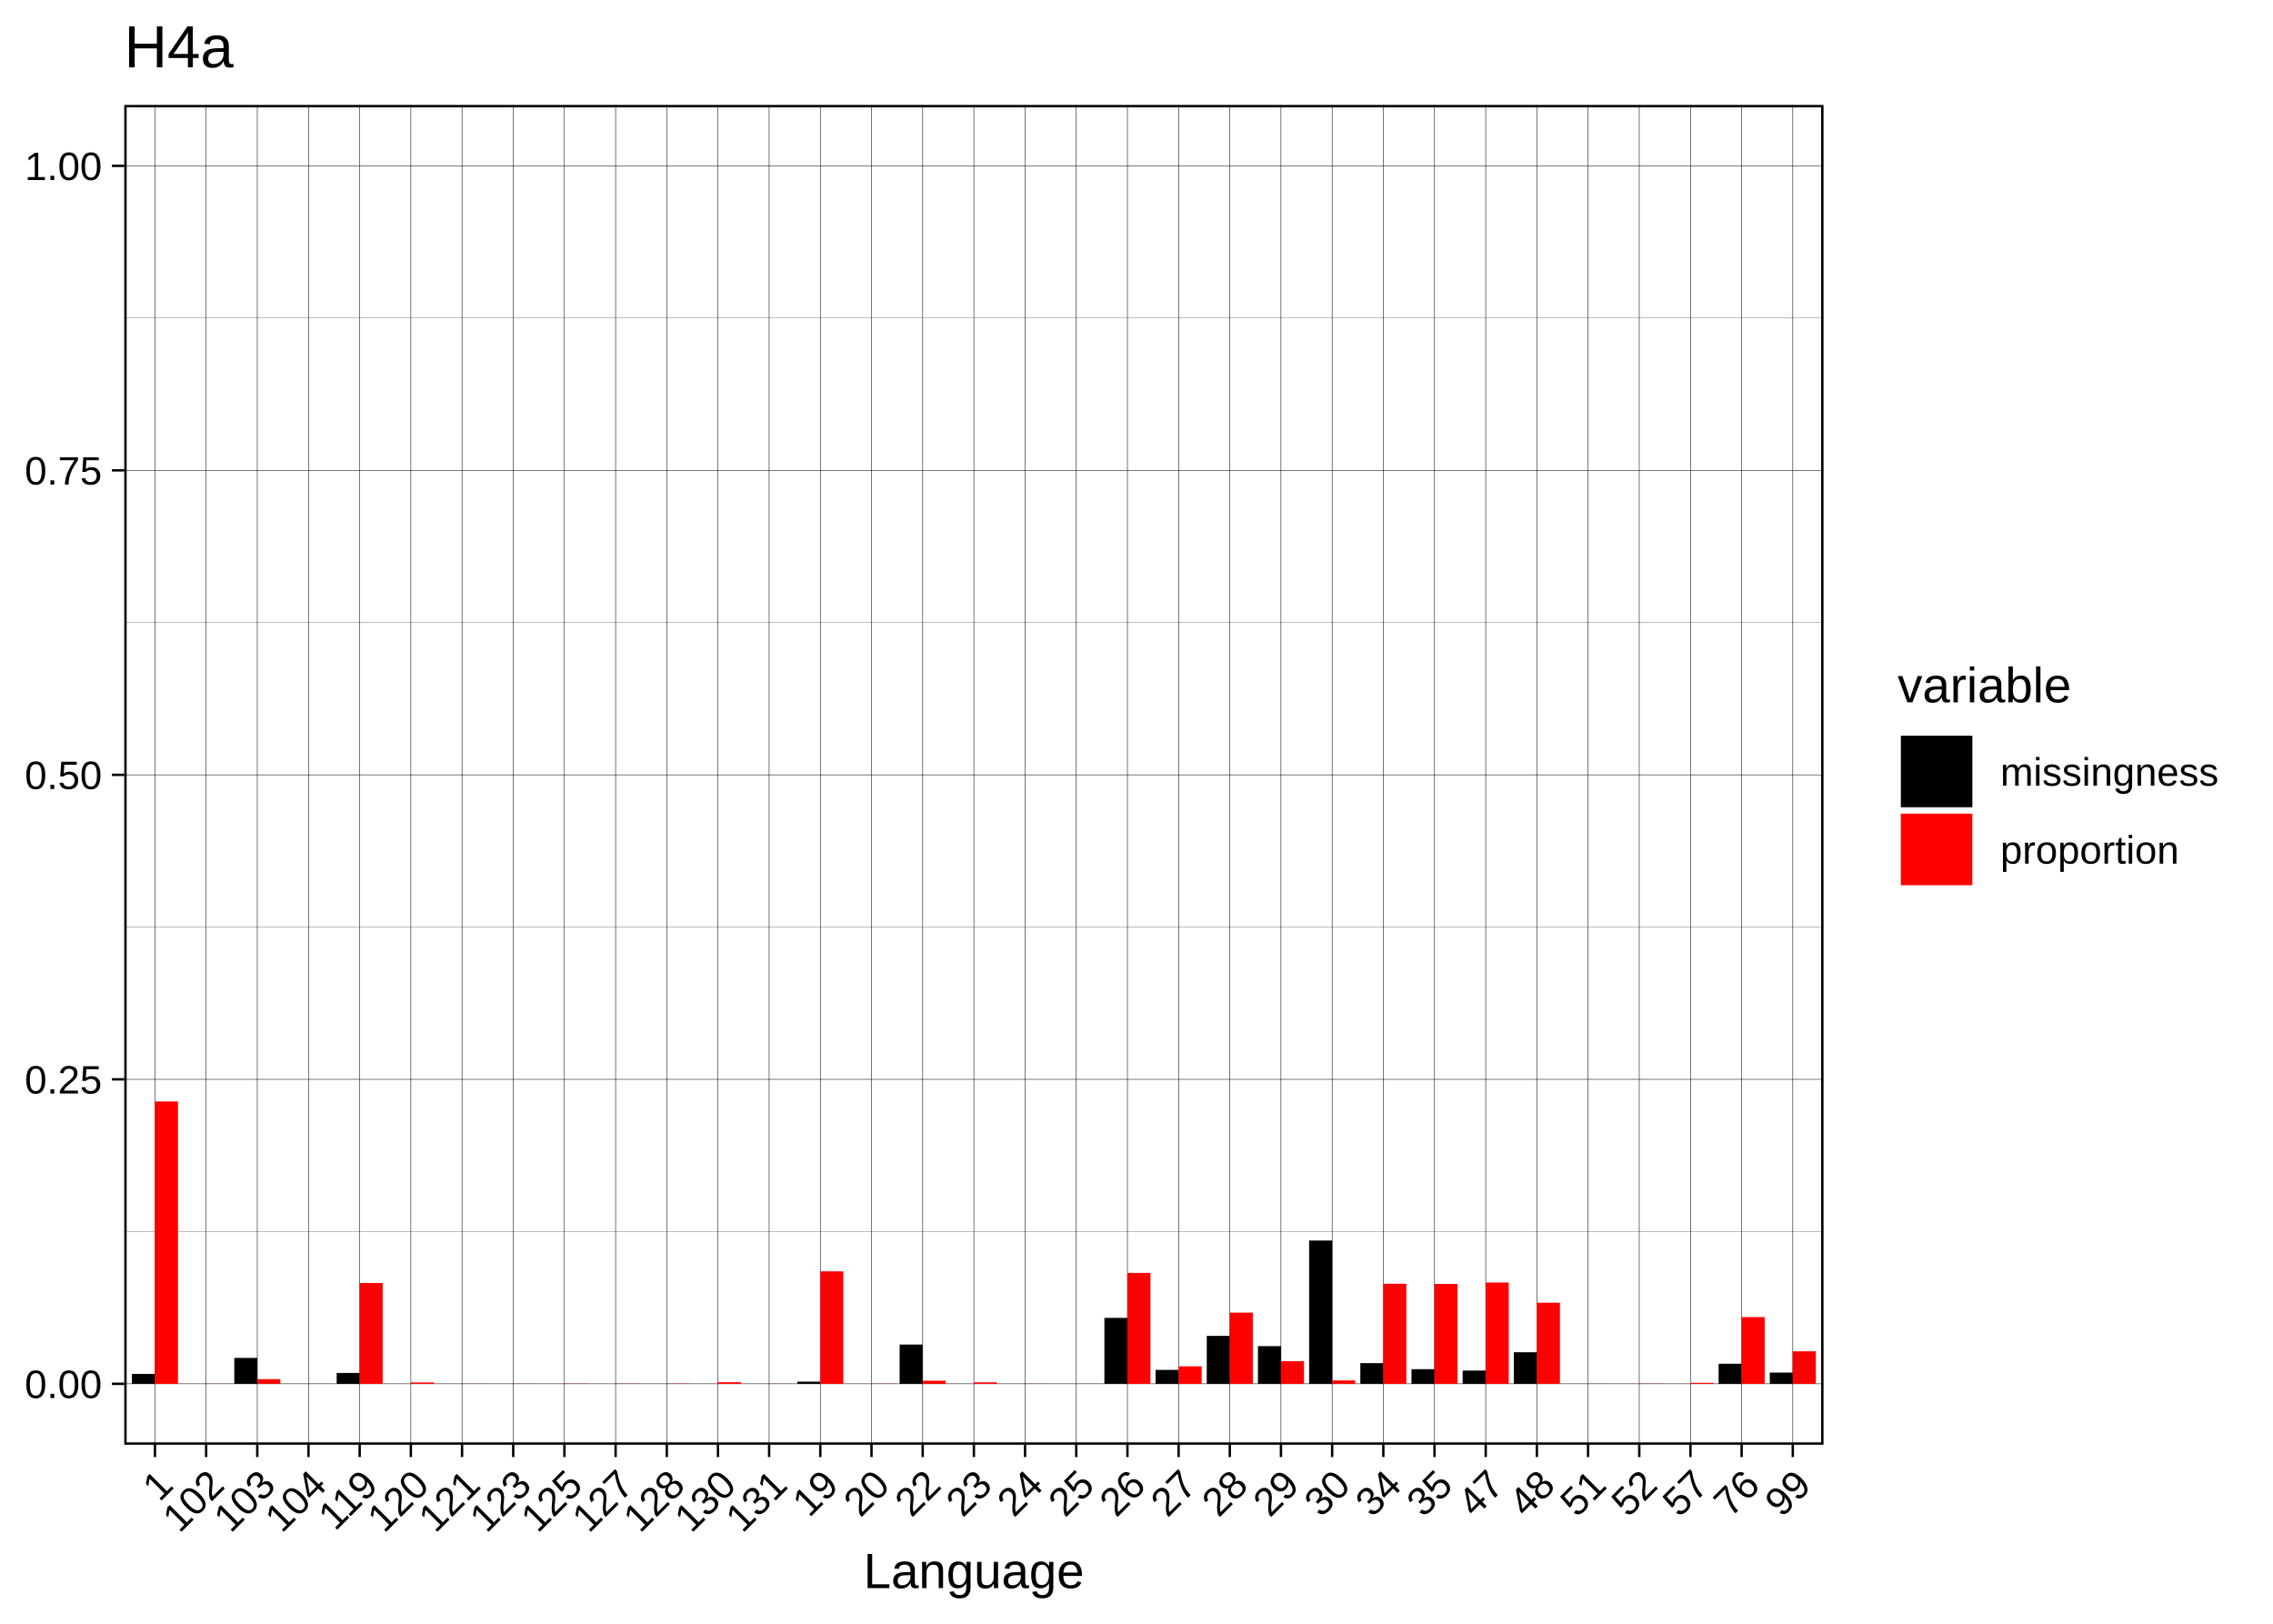
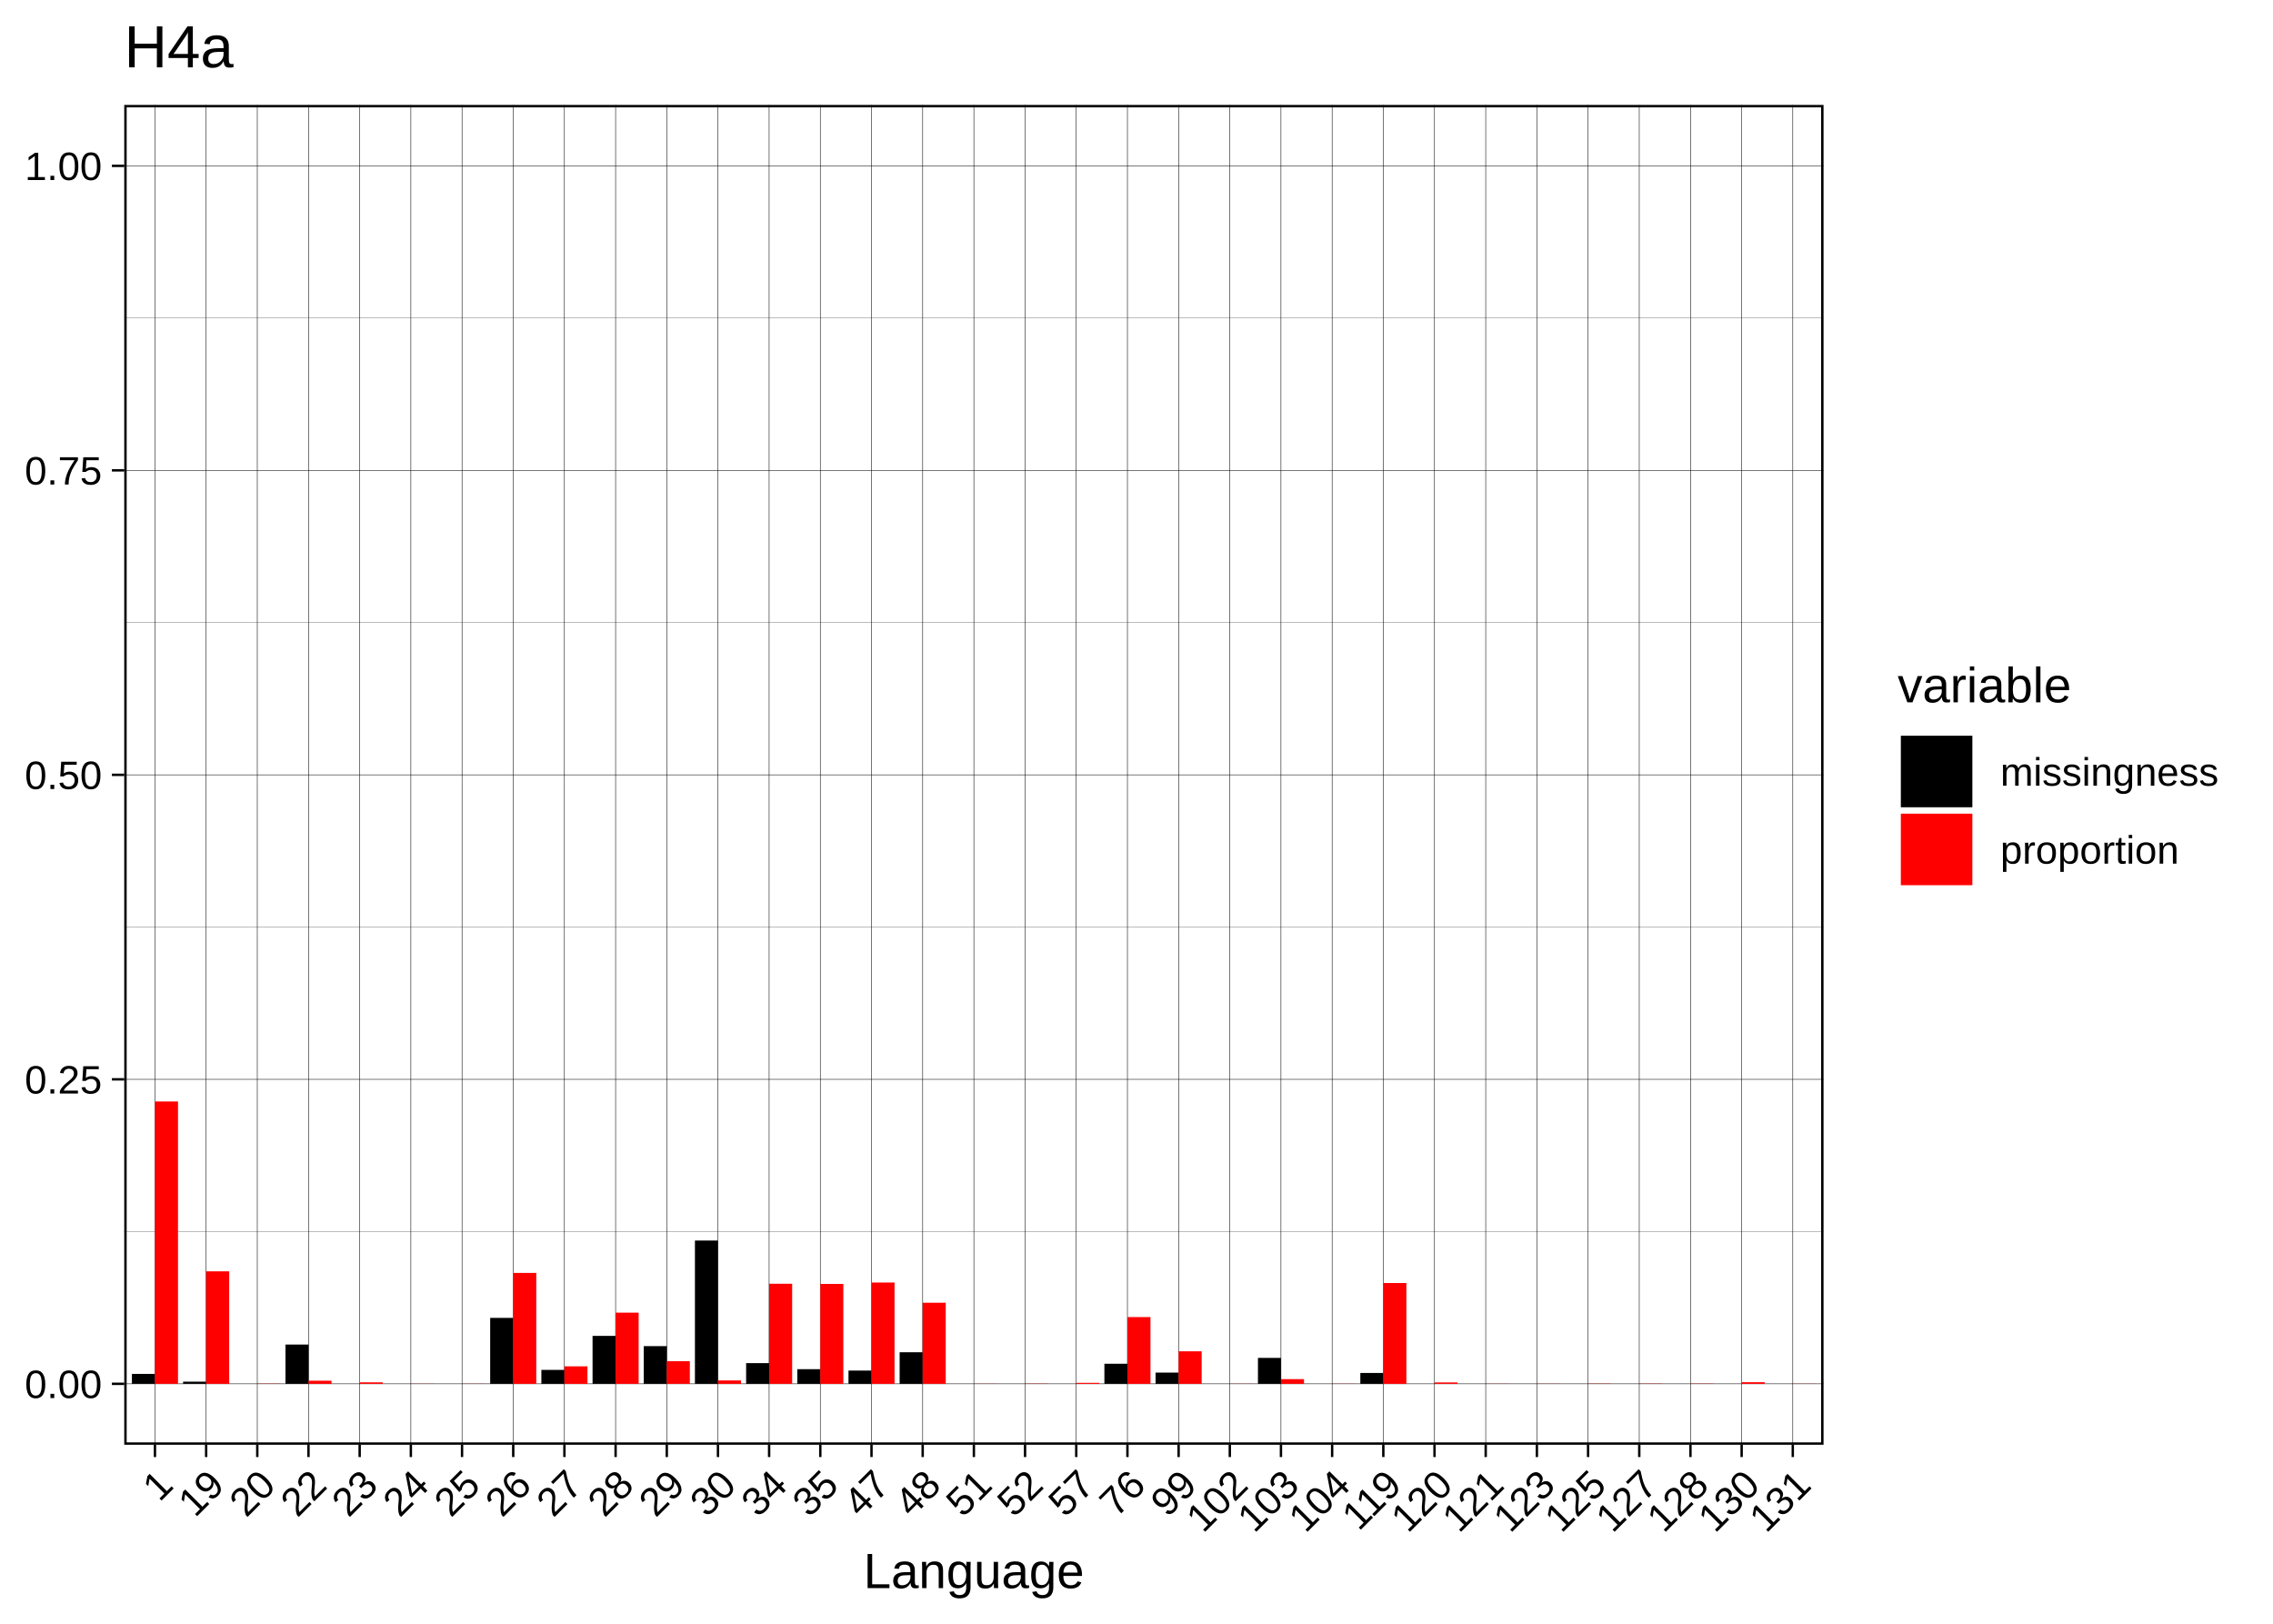
<svg xmlns="http://www.w3.org/2000/svg" class="svglite" width="504.00pt" height="360.00pt" viewBox="0 0 504.00 360.00">
  <defs>
    <style type="text/css">
    .svglite line, .svglite polyline, .svglite polygon, .svglite path, .svglite rect, .svglite circle {
      fill: none;
      stroke: #000000;
      stroke-linecap: round;
      stroke-linejoin: round;
      stroke-miterlimit: 10.00;
    }
    .svglite text {
      white-space: pre;
    }
  </style>
  </defs>
  <rect width="100%" height="100%" style="stroke: none; fill: #FFFFFF;" />
  <defs>
    <clipPath id="cpMC4wMHw1MDQuMDB8MC4wMHwzNjAuMDA=">
      <rect x="0.00" y="0.00" width="504.00" height="360.00" />
    </clipPath>
  </defs>
  <g clip-path="url(#cpMC4wMHw1MDQuMDB8MC4wMHwzNjAuMDA=)">
    <rect x="0" y="0.00" width="504.00" height="360.00" style="stroke-width: 1.07; stroke: #FFFFFF; fill: #FFFFFF;" />
  </g>
  <defs>
    <clipPath id="cpMjcuNTV8NDA0LjMzfDIzLjI3fDMyMC4zMQ==">
      <rect x="27.55" y="23.27" width="376.79" height="297.05" />
    </clipPath>
  </defs>
  <g clip-path="url(#cpMjcuNTV8NDA0LjMzfDIzLjI3fDMyMC4zMQ==)">
    <rect x="27.55" y="23.27" width="376.79" height="297.05" style="stroke-width: 1.07; stroke: none; fill: #FFFFFF;" />
    <polyline points="27.55,273.05 404.33,273.05 " style="stroke-width: 0.053; stroke-linecap: butt;" />
    <polyline points="27.55,205.54 404.33,205.54 " style="stroke-width: 0.053; stroke-linecap: butt;" />
    <polyline points="27.55,138.03 404.33,138.03 " style="stroke-width: 0.053; stroke-linecap: butt;" />
    <polyline points="27.55,70.52 404.33,70.52 " style="stroke-width: 0.053; stroke-linecap: butt;" />
    <polyline points="27.55,306.81 404.33,306.81 " style="stroke-width: 0.11; stroke-linecap: butt;" />
    <polyline points="27.55,239.30 404.33,239.30 " style="stroke-width: 0.11; stroke-linecap: butt;" />
    <polyline points="27.55,171.79 404.33,171.79 " style="stroke-width: 0.11; stroke-linecap: butt;" />
    <polyline points="27.55,104.28 404.33,104.28 " style="stroke-width: 0.11; stroke-linecap: butt;" />
    <polyline points="27.55,36.77 404.33,36.77 " style="stroke-width: 0.11; stroke-linecap: butt;" />
    <polyline points="34.36,320.31 34.36,23.27 " style="stroke-width: 0.11; stroke-linecap: butt;" />
    <polyline points="45.71,320.31 45.71,23.27 " style="stroke-width: 0.11; stroke-linecap: butt;" />
    <polyline points="57.05,320.31 57.05,23.27 " style="stroke-width: 0.11; stroke-linecap: butt;" />
    <polyline points="68.40,320.31 68.40,23.27 " style="stroke-width: 0.11; stroke-linecap: butt;" />
    <polyline points="79.75,320.31 79.75,23.27 " style="stroke-width: 0.11; stroke-linecap: butt;" />
    <polyline points="91.10,320.31 91.10,23.27 " style="stroke-width: 0.11; stroke-linecap: butt;" />
    <polyline points="102.45,320.31 102.45,23.27 " style="stroke-width: 0.11; stroke-linecap: butt;" />
    <polyline points="113.80,320.31 113.80,23.27 " style="stroke-width: 0.11; stroke-linecap: butt;" />
    <polyline points="125.15,320.31 125.15,23.27 " style="stroke-width: 0.11; stroke-linecap: butt;" />
    <polyline points="136.50,320.31 136.50,23.27 " style="stroke-width: 0.11; stroke-linecap: butt;" />
    <polyline points="147.85,320.31 147.85,23.27 " style="stroke-width: 0.11; stroke-linecap: butt;" />
    <polyline points="159.20,320.31 159.20,23.27 " style="stroke-width: 0.11; stroke-linecap: butt;" />
    <polyline points="170.54,320.31 170.54,23.27 " style="stroke-width: 0.11; stroke-linecap: butt;" />
    <polyline points="181.89,320.31 181.89,23.27 " style="stroke-width: 0.11; stroke-linecap: butt;" />
    <polyline points="193.24,320.31 193.24,23.27 " style="stroke-width: 0.11; stroke-linecap: butt;" />
    <polyline points="204.59,320.31 204.59,23.27 " style="stroke-width: 0.11; stroke-linecap: butt;" />
    <polyline points="215.94,320.31 215.94,23.27 " style="stroke-width: 0.11; stroke-linecap: butt;" />
    <polyline points="227.29,320.31 227.29,23.27 " style="stroke-width: 0.11; stroke-linecap: butt;" />
    <polyline points="238.64,320.31 238.64,23.27 " style="stroke-width: 0.11; stroke-linecap: butt;" />
    <polyline points="249.99,320.31 249.99,23.27 " style="stroke-width: 0.11; stroke-linecap: butt;" />
    <polyline points="261.34,320.31 261.34,23.27 " style="stroke-width: 0.11; stroke-linecap: butt;" />
    <polyline points="272.69,320.31 272.69,23.27 " style="stroke-width: 0.11; stroke-linecap: butt;" />
    <polyline points="284.03,320.31 284.03,23.27 " style="stroke-width: 0.11; stroke-linecap: butt;" />
    <polyline points="295.38,320.31 295.38,23.27 " style="stroke-width: 0.11; stroke-linecap: butt;" />
    <polyline points="306.73,320.31 306.73,23.27 " style="stroke-width: 0.11; stroke-linecap: butt;" />
    <polyline points="318.08,320.31 318.08,23.27 " style="stroke-width: 0.11; stroke-linecap: butt;" />
    <polyline points="329.43,320.31 329.43,23.27 " style="stroke-width: 0.11; stroke-linecap: butt;" />
    <polyline points="340.78,320.31 340.78,23.27 " style="stroke-width: 0.11; stroke-linecap: butt;" />
    <polyline points="352.13,320.31 352.13,23.27 " style="stroke-width: 0.11; stroke-linecap: butt;" />
    <polyline points="363.48,320.31 363.48,23.27 " style="stroke-width: 0.11; stroke-linecap: butt;" />
    <polyline points="374.83,320.31 374.83,23.27 " style="stroke-width: 0.11; stroke-linecap: butt;" />
    <polyline points="386.18,320.31 386.18,23.27 " style="stroke-width: 0.11; stroke-linecap: butt;" />
    <polyline points="397.52,320.31 397.52,23.27 " style="stroke-width: 0.11; stroke-linecap: butt;" />
-     <rect x="381.07" y="302.36" width="5.11" height="4.45" style="stroke-width: 1.07; stroke: none; stroke-linecap: butt; stroke-linejoin: miter; fill: #000000;" />
-     <rect x="392.42" y="304.32" width="5.11" height="2.49" style="stroke-width: 1.07; stroke: none; stroke-linecap: butt; stroke-linejoin: miter; fill: #000000;" />
-     <rect x="51.95" y="301.06" width="5.11" height="5.75" style="stroke-width: 1.07; stroke: none; stroke-linecap: butt; stroke-linejoin: miter; fill: #000000;" />
+     <rect x="244.88" y="302.36" width="5.11" height="4.45" style="stroke-width: 1.07; stroke: none; stroke-linecap: butt; stroke-linejoin: miter; fill: #000000;" />
+     <rect x="256.23" y="304.32" width="5.11" height="2.49" style="stroke-width: 1.07; stroke: none; stroke-linecap: butt; stroke-linejoin: miter; fill: #000000;" />
+     <rect x="278.93" y="301.06" width="5.11" height="5.75" style="stroke-width: 1.07; stroke: none; stroke-linecap: butt; stroke-linejoin: miter; fill: #000000;" />
    <rect x="29.25" y="304.61" width="5.11" height="2.20" style="stroke-width: 1.07; stroke: none; stroke-linecap: butt; stroke-linejoin: miter; fill: #000000;" />
-     <rect x="176.79" y="306.33" width="5.11" height="0.48" style="stroke-width: 1.07; stroke: none; stroke-linecap: butt; stroke-linejoin: miter; fill: #000000;" />
+     <rect x="40.60" y="306.33" width="5.11" height="0.48" style="stroke-width: 1.07; stroke: none; stroke-linecap: butt; stroke-linejoin: miter; fill: #000000;" />
+     <rect x="324.32" y="306.81" width="5.11" height="0.00" style="stroke-width: 1.07; stroke: none; stroke-linecap: butt; stroke-linejoin: miter; fill: #000000;" />
+     <rect x="347.02" y="306.81" width="5.11" height="0.00" style="stroke-width: 1.07; stroke: none; stroke-linecap: butt; stroke-linejoin: miter; fill: #000000;" />
+     <rect x="74.65" y="306.81" width="5.11" height="0.00" style="stroke-width: 1.07; stroke: none; stroke-linecap: butt; stroke-linejoin: miter; fill: #000000;" />
+     <rect x="358.37" y="306.81" width="5.11" height="0.00" style="stroke-width: 1.07; stroke: none; stroke-linecap: butt; stroke-linejoin: miter; fill: #000000;" />
+     <rect x="335.67" y="306.81" width="5.11" height="0.00" style="stroke-width: 1.07; stroke: none; stroke-linecap: butt; stroke-linejoin: miter; fill: #000000;" />
+     <rect x="108.69" y="292.19" width="5.11" height="14.62" style="stroke-width: 1.07; stroke: none; stroke-linecap: butt; stroke-linejoin: miter; fill: #000000;" />
+     <rect x="222.18" y="306.81" width="5.11" height="0.00" style="stroke-width: 1.07; stroke: none; stroke-linecap: butt; stroke-linejoin: miter; fill: #000000;" />
+     <rect x="210.83" y="306.81" width="5.11" height="0.00" style="stroke-width: 1.07; stroke: none; stroke-linecap: butt; stroke-linejoin: miter; fill: #000000;" />
+     <rect x="369.72" y="306.81" width="5.11" height="0.00" style="stroke-width: 1.07; stroke: none; stroke-linecap: butt; stroke-linejoin: miter; fill: #000000;" />
+     <rect x="233.53" y="306.81" width="5.11" height="0.00" style="stroke-width: 1.07; stroke: none; stroke-linecap: butt; stroke-linejoin: miter; fill: #000000;" />
+     <rect x="290.28" y="306.81" width="5.11" height="0.00" style="stroke-width: 1.07; stroke: none; stroke-linecap: butt; stroke-linejoin: miter; fill: #000000;" />
+     <rect x="63.30" y="298.10" width="5.11" height="8.71" style="stroke-width: 1.07; stroke: none; stroke-linecap: butt; stroke-linejoin: miter; fill: #000000;" />
+     <rect x="381.07" y="306.81" width="5.11" height="0.00" style="stroke-width: 1.07; stroke: none; stroke-linecap: butt; stroke-linejoin: miter; fill: #000000;" />
+     <rect x="392.42" y="306.81" width="5.11" height="0.00" style="stroke-width: 1.07; stroke: none; stroke-linecap: butt; stroke-linejoin: miter; fill: #000000;" />
    <rect x="97.34" y="306.81" width="5.11" height="0.00" style="stroke-width: 1.07; stroke: none; stroke-linecap: butt; stroke-linejoin: miter; fill: #000000;" />
-     <rect x="120.04" y="306.81" width="5.11" height="0.00" style="stroke-width: 1.07; stroke: none; stroke-linecap: butt; stroke-linejoin: miter; fill: #000000;" />
-     <rect x="210.83" y="306.81" width="5.11" height="0.00" style="stroke-width: 1.07; stroke: none; stroke-linecap: butt; stroke-linejoin: miter; fill: #000000;" />
-     <rect x="131.39" y="306.81" width="5.11" height="0.00" style="stroke-width: 1.07; stroke: none; stroke-linecap: butt; stroke-linejoin: miter; fill: #000000;" />
-     <rect x="108.69" y="306.81" width="5.11" height="0.00" style="stroke-width: 1.07; stroke: none; stroke-linecap: butt; stroke-linejoin: miter; fill: #000000;" />
-     <rect x="244.88" y="292.19" width="5.11" height="14.62" style="stroke-width: 1.07; stroke: none; stroke-linecap: butt; stroke-linejoin: miter; fill: #000000;" />
-     <rect x="358.37" y="306.81" width="5.11" height="0.00" style="stroke-width: 1.07; stroke: none; stroke-linecap: butt; stroke-linejoin: miter; fill: #000000;" />
-     <rect x="347.02" y="306.81" width="5.11" height="0.00" style="stroke-width: 1.07; stroke: none; stroke-linecap: butt; stroke-linejoin: miter; fill: #000000;" />
-     <rect x="142.74" y="306.81" width="5.11" height="0.00" style="stroke-width: 1.07; stroke: none; stroke-linecap: butt; stroke-linejoin: miter; fill: #000000;" />
-     <rect x="369.72" y="306.81" width="5.11" height="0.00" style="stroke-width: 1.07; stroke: none; stroke-linecap: butt; stroke-linejoin: miter; fill: #000000;" />
-     <rect x="63.30" y="306.81" width="5.11" height="0.00" style="stroke-width: 1.07; stroke: none; stroke-linecap: butt; stroke-linejoin: miter; fill: #000000;" />
-     <rect x="199.48" y="298.10" width="5.11" height="8.71" style="stroke-width: 1.07; stroke: none; stroke-linecap: butt; stroke-linejoin: miter; fill: #000000;" />
-     <rect x="154.09" y="306.81" width="5.11" height="0.00" style="stroke-width: 1.07; stroke: none; stroke-linecap: butt; stroke-linejoin: miter; fill: #000000;" />
-     <rect x="165.44" y="306.81" width="5.11" height="0.00" style="stroke-width: 1.07; stroke: none; stroke-linecap: butt; stroke-linejoin: miter; fill: #000000;" />
-     <rect x="233.53" y="306.81" width="5.11" height="0.00" style="stroke-width: 1.07; stroke: none; stroke-linecap: butt; stroke-linejoin: miter; fill: #000000;" />
-     <rect x="222.18" y="306.81" width="5.11" height="0.00" style="stroke-width: 1.07; stroke: none; stroke-linecap: butt; stroke-linejoin: miter; fill: #000000;" />
-     <rect x="188.14" y="306.81" width="5.11" height="0.00" style="stroke-width: 1.07; stroke: none; stroke-linecap: butt; stroke-linejoin: miter; fill: #000000;" />
-     <rect x="40.60" y="306.81" width="5.11" height="0.00" style="stroke-width: 1.07; stroke: none; stroke-linecap: butt; stroke-linejoin: miter; fill: #000000;" />
    <rect x="85.99" y="306.81" width="5.11" height="0.00" style="stroke-width: 1.07; stroke: none; stroke-linecap: butt; stroke-linejoin: miter; fill: #000000;" />
-     <rect x="74.65" y="304.40" width="5.11" height="2.41" style="stroke-width: 1.07; stroke: none; stroke-linecap: butt; stroke-linejoin: miter; fill: #000000;" />
-     <rect x="324.32" y="303.87" width="5.11" height="2.94" style="stroke-width: 1.07; stroke: none; stroke-linecap: butt; stroke-linejoin: miter; fill: #000000;" />
-     <rect x="256.23" y="303.72" width="5.11" height="3.09" style="stroke-width: 1.07; stroke: none; stroke-linecap: butt; stroke-linejoin: miter; fill: #000000;" />
-     <rect x="335.67" y="299.81" width="5.11" height="7.00" style="stroke-width: 1.07; stroke: none; stroke-linecap: butt; stroke-linejoin: miter; fill: #000000;" />
-     <rect x="267.58" y="296.18" width="5.11" height="10.63" style="stroke-width: 1.07; stroke: none; stroke-linecap: butt; stroke-linejoin: miter; fill: #000000;" />
-     <rect x="278.93" y="298.45" width="5.11" height="8.36" style="stroke-width: 1.07; stroke: none; stroke-linecap: butt; stroke-linejoin: miter; fill: #000000;" />
-     <rect x="290.28" y="275.04" width="5.11" height="31.77" style="stroke-width: 1.07; stroke: none; stroke-linecap: butt; stroke-linejoin: miter; fill: #000000;" />
-     <rect x="301.63" y="302.22" width="5.11" height="4.59" style="stroke-width: 1.07; stroke: none; stroke-linecap: butt; stroke-linejoin: miter; fill: #000000;" />
-     <rect x="312.97" y="303.56" width="5.11" height="3.25" style="stroke-width: 1.07; stroke: none; stroke-linecap: butt; stroke-linejoin: miter; fill: #000000;" />
-     <rect x="386.18" y="292.01" width="5.11" height="14.80" style="stroke-width: 1.07; stroke: none; stroke-linecap: butt; stroke-linejoin: miter; fill: #FF0000;" />
-     <rect x="397.52" y="299.60" width="5.11" height="7.21" style="stroke-width: 1.07; stroke: none; stroke-linecap: butt; stroke-linejoin: miter; fill: #FF0000;" />
-     <rect x="57.05" y="305.77" width="5.11" height="1.04" style="stroke-width: 1.07; stroke: none; stroke-linecap: butt; stroke-linejoin: miter; fill: #FF0000;" />
+     <rect x="51.95" y="306.81" width="5.11" height="0.00" style="stroke-width: 1.07; stroke: none; stroke-linecap: butt; stroke-linejoin: miter; fill: #000000;" />
+     <rect x="267.58" y="306.81" width="5.11" height="0.00" style="stroke-width: 1.07; stroke: none; stroke-linecap: butt; stroke-linejoin: miter; fill: #000000;" />
+     <rect x="312.97" y="306.81" width="5.11" height="0.00" style="stroke-width: 1.07; stroke: none; stroke-linecap: butt; stroke-linejoin: miter; fill: #000000;" />
+     <rect x="301.63" y="304.40" width="5.11" height="2.41" style="stroke-width: 1.07; stroke: none; stroke-linecap: butt; stroke-linejoin: miter; fill: #000000;" />
+     <rect x="188.14" y="303.87" width="5.11" height="2.94" style="stroke-width: 1.07; stroke: none; stroke-linecap: butt; stroke-linejoin: miter; fill: #000000;" />
+     <rect x="120.04" y="303.72" width="5.11" height="3.09" style="stroke-width: 1.07; stroke: none; stroke-linecap: butt; stroke-linejoin: miter; fill: #000000;" />
+     <rect x="199.48" y="299.81" width="5.11" height="7.00" style="stroke-width: 1.07; stroke: none; stroke-linecap: butt; stroke-linejoin: miter; fill: #000000;" />
+     <rect x="131.39" y="296.18" width="5.11" height="10.63" style="stroke-width: 1.07; stroke: none; stroke-linecap: butt; stroke-linejoin: miter; fill: #000000;" />
+     <rect x="142.74" y="298.45" width="5.11" height="8.36" style="stroke-width: 1.07; stroke: none; stroke-linecap: butt; stroke-linejoin: miter; fill: #000000;" />
+     <rect x="154.09" y="275.04" width="5.11" height="31.77" style="stroke-width: 1.07; stroke: none; stroke-linecap: butt; stroke-linejoin: miter; fill: #000000;" />
+     <rect x="165.44" y="302.22" width="5.11" height="4.59" style="stroke-width: 1.07; stroke: none; stroke-linecap: butt; stroke-linejoin: miter; fill: #000000;" />
+     <rect x="176.79" y="303.56" width="5.11" height="3.25" style="stroke-width: 1.07; stroke: none; stroke-linecap: butt; stroke-linejoin: miter; fill: #000000;" />
+     <rect x="249.99" y="292.01" width="5.11" height="14.80" style="stroke-width: 1.07; stroke: none; stroke-linecap: butt; stroke-linejoin: miter; fill: #FF0000;" />
+     <rect x="261.34" y="299.60" width="5.11" height="7.21" style="stroke-width: 1.07; stroke: none; stroke-linecap: butt; stroke-linejoin: miter; fill: #FF0000;" />
+     <rect x="284.03" y="305.77" width="5.11" height="1.04" style="stroke-width: 1.07; stroke: none; stroke-linecap: butt; stroke-linejoin: miter; fill: #FF0000;" />
    <rect x="34.36" y="244.21" width="5.11" height="62.60" style="stroke-width: 1.07; stroke: none; stroke-linecap: butt; stroke-linejoin: miter; fill: #FF0000;" />
-     <rect x="181.89" y="281.87" width="5.11" height="24.94" style="stroke-width: 1.07; stroke: none; stroke-linecap: butt; stroke-linejoin: miter; fill: #FF0000;" />
+     <rect x="45.71" y="281.87" width="5.11" height="24.94" style="stroke-width: 1.07; stroke: none; stroke-linecap: butt; stroke-linejoin: miter; fill: #FF0000;" />
+     <rect x="329.43" y="306.79" width="5.11" height="0.022" style="stroke-width: 1.07; stroke: none; stroke-linecap: butt; stroke-linejoin: miter; fill: #FF0000;" />
+     <rect x="352.13" y="306.77" width="5.11" height="0.044" style="stroke-width: 1.07; stroke: none; stroke-linecap: butt; stroke-linejoin: miter; fill: #FF0000;" />
+     <rect x="79.75" y="306.48" width="5.11" height="0.33" style="stroke-width: 1.07; stroke: none; stroke-linecap: butt; stroke-linejoin: miter; fill: #FF0000;" />
+     <rect x="363.48" y="306.77" width="5.11" height="0.044" style="stroke-width: 1.07; stroke: none; stroke-linecap: butt; stroke-linejoin: miter; fill: #FF0000;" />
+     <rect x="340.78" y="306.79" width="5.11" height="0.022" style="stroke-width: 1.07; stroke: none; stroke-linecap: butt; stroke-linejoin: miter; fill: #FF0000;" />
+     <rect x="113.80" y="282.22" width="5.11" height="24.59" style="stroke-width: 1.07; stroke: none; stroke-linecap: butt; stroke-linejoin: miter; fill: #FF0000;" />
+     <rect x="227.29" y="306.77" width="5.11" height="0.044" style="stroke-width: 1.07; stroke: none; stroke-linecap: butt; stroke-linejoin: miter; fill: #FF0000;" />
+     <rect x="215.94" y="306.79" width="5.11" height="0.022" style="stroke-width: 1.07; stroke: none; stroke-linecap: butt; stroke-linejoin: miter; fill: #FF0000;" />
+     <rect x="374.83" y="306.77" width="5.11" height="0.044" style="stroke-width: 1.07; stroke: none; stroke-linecap: butt; stroke-linejoin: miter; fill: #FF0000;" />
+     <rect x="238.64" y="306.59" width="5.11" height="0.22" style="stroke-width: 1.07; stroke: none; stroke-linecap: butt; stroke-linejoin: miter; fill: #FF0000;" />
+     <rect x="295.38" y="306.79" width="5.11" height="0.022" style="stroke-width: 1.07; stroke: none; stroke-linecap: butt; stroke-linejoin: miter; fill: #FF0000;" />
+     <rect x="68.40" y="306.12" width="5.11" height="0.69" style="stroke-width: 1.07; stroke: none; stroke-linecap: butt; stroke-linejoin: miter; fill: #FF0000;" />
+     <rect x="386.18" y="306.45" width="5.11" height="0.36" style="stroke-width: 1.07; stroke: none; stroke-linecap: butt; stroke-linejoin: miter; fill: #FF0000;" />
+     <rect x="397.52" y="306.79" width="5.11" height="0.022" style="stroke-width: 1.07; stroke: none; stroke-linecap: butt; stroke-linejoin: miter; fill: #FF0000;" />
    <rect x="102.45" y="306.79" width="5.11" height="0.022" style="stroke-width: 1.07; stroke: none; stroke-linecap: butt; stroke-linejoin: miter; fill: #FF0000;" />
-     <rect x="125.15" y="306.77" width="5.11" height="0.044" style="stroke-width: 1.07; stroke: none; stroke-linecap: butt; stroke-linejoin: miter; fill: #FF0000;" />
-     <rect x="215.94" y="306.48" width="5.11" height="0.33" style="stroke-width: 1.07; stroke: none; stroke-linecap: butt; stroke-linejoin: miter; fill: #FF0000;" />
-     <rect x="136.50" y="306.77" width="5.11" height="0.044" style="stroke-width: 1.07; stroke: none; stroke-linecap: butt; stroke-linejoin: miter; fill: #FF0000;" />
-     <rect x="113.80" y="306.79" width="5.11" height="0.022" style="stroke-width: 1.07; stroke: none; stroke-linecap: butt; stroke-linejoin: miter; fill: #FF0000;" />
-     <rect x="249.99" y="282.22" width="5.11" height="24.59" style="stroke-width: 1.07; stroke: none; stroke-linecap: butt; stroke-linejoin: miter; fill: #FF0000;" />
-     <rect x="363.48" y="306.77" width="5.11" height="0.044" style="stroke-width: 1.07; stroke: none; stroke-linecap: butt; stroke-linejoin: miter; fill: #FF0000;" />
-     <rect x="352.13" y="306.79" width="5.11" height="0.022" style="stroke-width: 1.07; stroke: none; stroke-linecap: butt; stroke-linejoin: miter; fill: #FF0000;" />
-     <rect x="147.85" y="306.77" width="5.11" height="0.044" style="stroke-width: 1.07; stroke: none; stroke-linecap: butt; stroke-linejoin: miter; fill: #FF0000;" />
-     <rect x="374.83" y="306.59" width="5.11" height="0.22" style="stroke-width: 1.07; stroke: none; stroke-linecap: butt; stroke-linejoin: miter; fill: #FF0000;" />
-     <rect x="68.40" y="306.79" width="5.11" height="0.022" style="stroke-width: 1.07; stroke: none; stroke-linecap: butt; stroke-linejoin: miter; fill: #FF0000;" />
-     <rect x="204.59" y="306.12" width="5.11" height="0.69" style="stroke-width: 1.07; stroke: none; stroke-linecap: butt; stroke-linejoin: miter; fill: #FF0000;" />
-     <rect x="159.20" y="306.45" width="5.11" height="0.36" style="stroke-width: 1.07; stroke: none; stroke-linecap: butt; stroke-linejoin: miter; fill: #FF0000;" />
-     <rect x="170.54" y="306.79" width="5.11" height="0.022" style="stroke-width: 1.07; stroke: none; stroke-linecap: butt; stroke-linejoin: miter; fill: #FF0000;" />
-     <rect x="238.64" y="306.79" width="5.11" height="0.022" style="stroke-width: 1.07; stroke: none; stroke-linecap: butt; stroke-linejoin: miter; fill: #FF0000;" />
-     <rect x="227.29" y="306.79" width="5.11" height="0.022" style="stroke-width: 1.07; stroke: none; stroke-linecap: butt; stroke-linejoin: miter; fill: #FF0000;" />
-     <rect x="193.24" y="306.77" width="5.11" height="0.044" style="stroke-width: 1.07; stroke: none; stroke-linecap: butt; stroke-linejoin: miter; fill: #FF0000;" />
-     <rect x="45.71" y="306.79" width="5.11" height="0.022" style="stroke-width: 1.07; stroke: none; stroke-linecap: butt; stroke-linejoin: miter; fill: #FF0000;" />
-     <rect x="91.10" y="306.50" width="5.11" height="0.31" style="stroke-width: 1.07; stroke: none; stroke-linecap: butt; stroke-linejoin: miter; fill: #FF0000;" />
-     <rect x="79.75" y="284.46" width="5.11" height="22.35" style="stroke-width: 1.07; stroke: none; stroke-linecap: butt; stroke-linejoin: miter; fill: #FF0000;" />
-     <rect x="329.43" y="284.35" width="5.11" height="22.46" style="stroke-width: 1.07; stroke: none; stroke-linecap: butt; stroke-linejoin: miter; fill: #FF0000;" />
-     <rect x="261.34" y="302.93" width="5.11" height="3.88" style="stroke-width: 1.07; stroke: none; stroke-linecap: butt; stroke-linejoin: miter; fill: #FF0000;" />
-     <rect x="340.78" y="288.83" width="5.11" height="17.97" style="stroke-width: 1.07; stroke: none; stroke-linecap: butt; stroke-linejoin: miter; fill: #FF0000;" />
-     <rect x="272.69" y="291.03" width="5.11" height="15.78" style="stroke-width: 1.07; stroke: none; stroke-linecap: butt; stroke-linejoin: miter; fill: #FF0000;" />
-     <rect x="284.03" y="301.79" width="5.11" height="5.02" style="stroke-width: 1.07; stroke: none; stroke-linecap: butt; stroke-linejoin: miter; fill: #FF0000;" />
-     <rect x="295.38" y="306.06" width="5.11" height="0.75" style="stroke-width: 1.07; stroke: none; stroke-linecap: butt; stroke-linejoin: miter; fill: #FF0000;" />
-     <rect x="306.73" y="284.62" width="5.11" height="22.19" style="stroke-width: 1.07; stroke: none; stroke-linecap: butt; stroke-linejoin: miter; fill: #FF0000;" />
-     <rect x="318.08" y="284.66" width="5.11" height="22.15" style="stroke-width: 1.07; stroke: none; stroke-linecap: butt; stroke-linejoin: miter; fill: #FF0000;" />
+     <rect x="91.10" y="306.79" width="5.11" height="0.022" style="stroke-width: 1.07; stroke: none; stroke-linecap: butt; stroke-linejoin: miter; fill: #FF0000;" />
+     <rect x="57.05" y="306.77" width="5.11" height="0.044" style="stroke-width: 1.07; stroke: none; stroke-linecap: butt; stroke-linejoin: miter; fill: #FF0000;" />
+     <rect x="272.69" y="306.79" width="5.11" height="0.022" style="stroke-width: 1.07; stroke: none; stroke-linecap: butt; stroke-linejoin: miter; fill: #FF0000;" />
+     <rect x="318.08" y="306.50" width="5.11" height="0.31" style="stroke-width: 1.07; stroke: none; stroke-linecap: butt; stroke-linejoin: miter; fill: #FF0000;" />
+     <rect x="306.73" y="284.46" width="5.11" height="22.35" style="stroke-width: 1.07; stroke: none; stroke-linecap: butt; stroke-linejoin: miter; fill: #FF0000;" />
+     <rect x="193.24" y="284.35" width="5.11" height="22.46" style="stroke-width: 1.07; stroke: none; stroke-linecap: butt; stroke-linejoin: miter; fill: #FF0000;" />
+     <rect x="125.15" y="302.93" width="5.11" height="3.88" style="stroke-width: 1.07; stroke: none; stroke-linecap: butt; stroke-linejoin: miter; fill: #FF0000;" />
+     <rect x="204.59" y="288.83" width="5.11" height="17.97" style="stroke-width: 1.07; stroke: none; stroke-linecap: butt; stroke-linejoin: miter; fill: #FF0000;" />
+     <rect x="136.50" y="291.03" width="5.11" height="15.78" style="stroke-width: 1.07; stroke: none; stroke-linecap: butt; stroke-linejoin: miter; fill: #FF0000;" />
+     <rect x="147.85" y="301.79" width="5.11" height="5.02" style="stroke-width: 1.07; stroke: none; stroke-linecap: butt; stroke-linejoin: miter; fill: #FF0000;" />
+     <rect x="159.20" y="306.06" width="5.11" height="0.75" style="stroke-width: 1.07; stroke: none; stroke-linecap: butt; stroke-linejoin: miter; fill: #FF0000;" />
+     <rect x="170.54" y="284.62" width="5.11" height="22.19" style="stroke-width: 1.07; stroke: none; stroke-linecap: butt; stroke-linejoin: miter; fill: #FF0000;" />
+     <rect x="181.89" y="284.66" width="5.11" height="22.15" style="stroke-width: 1.07; stroke: none; stroke-linecap: butt; stroke-linejoin: miter; fill: #FF0000;" />
    <rect x="27.55" y="23.27" width="376.79" height="297.05" style="stroke-width: 1.07;" />
  </g>
  <g clip-path="url(#cpMC4wMHw1MDQuMDB8MC4wMHwzNjAuMDA=)">
    <text x="22.62" y="309.96" text-anchor="end" style="font-size: 8.80px; font-family: &quot;Arial&quot;;" textLength="17.14px" lengthAdjust="spacingAndGlyphs">0.00</text>
    <text x="22.62" y="242.45" text-anchor="end" style="font-size: 8.80px; font-family: &quot;Arial&quot;;" textLength="17.14px" lengthAdjust="spacingAndGlyphs">0.25</text>
    <text x="22.62" y="174.94" text-anchor="end" style="font-size: 8.80px; font-family: &quot;Arial&quot;;" textLength="17.14px" lengthAdjust="spacingAndGlyphs">0.50</text>
    <text x="22.62" y="107.43" text-anchor="end" style="font-size: 8.80px; font-family: &quot;Arial&quot;;" textLength="17.14px" lengthAdjust="spacingAndGlyphs">0.75</text>
    <text x="22.62" y="39.92" text-anchor="end" style="font-size: 8.80px; font-family: &quot;Arial&quot;;" textLength="17.14px" lengthAdjust="spacingAndGlyphs">1.00</text>
    <polyline points="24.81,306.81 27.55,306.81 " style="stroke-width: 0.53; stroke-linecap: butt;" />
    <polyline points="24.81,239.30 27.55,239.30 " style="stroke-width: 0.53; stroke-linecap: butt;" />
    <polyline points="24.81,171.79 27.55,171.79 " style="stroke-width: 0.53; stroke-linecap: butt;" />
    <polyline points="24.81,104.28 27.55,104.28 " style="stroke-width: 0.53; stroke-linecap: butt;" />
    <polyline points="24.81,36.77 27.55,36.77 " style="stroke-width: 0.53; stroke-linecap: butt;" />
    <polyline points="34.36,323.05 34.36,320.31 " style="stroke-width: 0.53; stroke-linecap: butt;" />
    <polyline points="45.71,323.05 45.71,320.31 " style="stroke-width: 0.53; stroke-linecap: butt;" />
    <polyline points="57.05,323.05 57.05,320.31 " style="stroke-width: 0.53; stroke-linecap: butt;" />
    <polyline points="68.40,323.05 68.40,320.31 " style="stroke-width: 0.53; stroke-linecap: butt;" />
    <polyline points="79.75,323.05 79.75,320.31 " style="stroke-width: 0.53; stroke-linecap: butt;" />
    <polyline points="91.10,323.05 91.10,320.31 " style="stroke-width: 0.53; stroke-linecap: butt;" />
    <polyline points="102.45,323.05 102.45,320.31 " style="stroke-width: 0.53; stroke-linecap: butt;" />
    <polyline points="113.80,323.05 113.80,320.31 " style="stroke-width: 0.53; stroke-linecap: butt;" />
    <polyline points="125.15,323.05 125.15,320.31 " style="stroke-width: 0.53; stroke-linecap: butt;" />
    <polyline points="136.50,323.05 136.50,320.31 " style="stroke-width: 0.53; stroke-linecap: butt;" />
    <polyline points="147.85,323.05 147.85,320.31 " style="stroke-width: 0.53; stroke-linecap: butt;" />
    <polyline points="159.20,323.05 159.20,320.31 " style="stroke-width: 0.53; stroke-linecap: butt;" />
    <polyline points="170.54,323.05 170.54,320.31 " style="stroke-width: 0.53; stroke-linecap: butt;" />
    <polyline points="181.89,323.05 181.89,320.31 " style="stroke-width: 0.53; stroke-linecap: butt;" />
    <polyline points="193.24,323.05 193.24,320.31 " style="stroke-width: 0.53; stroke-linecap: butt;" />
    <polyline points="204.59,323.05 204.59,320.31 " style="stroke-width: 0.53; stroke-linecap: butt;" />
    <polyline points="215.94,323.05 215.94,320.31 " style="stroke-width: 0.53; stroke-linecap: butt;" />
    <polyline points="227.29,323.05 227.29,320.31 " style="stroke-width: 0.53; stroke-linecap: butt;" />
    <polyline points="238.64,323.05 238.64,320.31 " style="stroke-width: 0.53; stroke-linecap: butt;" />
    <polyline points="249.99,323.05 249.99,320.31 " style="stroke-width: 0.53; stroke-linecap: butt;" />
    <polyline points="261.34,323.05 261.34,320.31 " style="stroke-width: 0.53; stroke-linecap: butt;" />
    <polyline points="272.69,323.05 272.69,320.31 " style="stroke-width: 0.53; stroke-linecap: butt;" />
    <polyline points="284.03,323.05 284.03,320.31 " style="stroke-width: 0.53; stroke-linecap: butt;" />
    <polyline points="295.38,323.05 295.38,320.31 " style="stroke-width: 0.53; stroke-linecap: butt;" />
    <polyline points="306.73,323.05 306.73,320.31 " style="stroke-width: 0.53; stroke-linecap: butt;" />
    <polyline points="318.08,323.05 318.08,320.31 " style="stroke-width: 0.53; stroke-linecap: butt;" />
    <polyline points="329.43,323.05 329.43,320.31 " style="stroke-width: 0.53; stroke-linecap: butt;" />
    <polyline points="340.78,323.05 340.78,320.31 " style="stroke-width: 0.53; stroke-linecap: butt;" />
    <polyline points="352.13,323.05 352.13,320.31 " style="stroke-width: 0.53; stroke-linecap: butt;" />
    <polyline points="363.48,323.05 363.48,320.31 " style="stroke-width: 0.53; stroke-linecap: butt;" />
    <polyline points="374.83,323.05 374.83,320.31 " style="stroke-width: 0.53; stroke-linecap: butt;" />
    <polyline points="386.18,323.05 386.18,320.31 " style="stroke-width: 0.53; stroke-linecap: butt;" />
    <polyline points="397.52,323.05 397.52,320.31 " style="stroke-width: 0.53; stroke-linecap: butt;" />
    <text transform="translate(38.81,329.70) rotate(-45)" text-anchor="end" style="font-size: 8.80px; font-family: &quot;Arial&quot;;" textLength="4.90px" lengthAdjust="spacingAndGlyphs">1</text>
-     <text transform="translate(50.16,329.70) rotate(-45)" text-anchor="end" style="font-size: 8.80px; font-family: &quot;Arial&quot;;" textLength="14.69px" lengthAdjust="spacingAndGlyphs">102</text>
-     <text transform="translate(61.51,329.70) rotate(-45)" text-anchor="end" style="font-size: 8.80px; font-family: &quot;Arial&quot;;" textLength="14.69px" lengthAdjust="spacingAndGlyphs">103</text>
-     <text transform="translate(72.86,329.70) rotate(-45)" text-anchor="end" style="font-size: 8.80px; font-family: &quot;Arial&quot;;" textLength="14.69px" lengthAdjust="spacingAndGlyphs">104</text>
-     <text transform="translate(84.21,329.70) rotate(-45)" text-anchor="end" style="font-size: 8.80px; font-family: &quot;Arial&quot;;" textLength="14.03px" lengthAdjust="spacingAndGlyphs">119</text>
-     <text transform="translate(95.56,329.70) rotate(-45)" text-anchor="end" style="font-size: 8.80px; font-family: &quot;Arial&quot;;" textLength="14.69px" lengthAdjust="spacingAndGlyphs">120</text>
-     <text transform="translate(106.91,329.70) rotate(-45)" text-anchor="end" style="font-size: 8.80px; font-family: &quot;Arial&quot;;" textLength="14.69px" lengthAdjust="spacingAndGlyphs">121</text>
-     <text transform="translate(118.25,329.70) rotate(-45)" text-anchor="end" style="font-size: 8.80px; font-family: &quot;Arial&quot;;" textLength="14.69px" lengthAdjust="spacingAndGlyphs">123</text>
-     <text transform="translate(129.60,329.70) rotate(-45)" text-anchor="end" style="font-size: 8.80px; font-family: &quot;Arial&quot;;" textLength="14.69px" lengthAdjust="spacingAndGlyphs">125</text>
-     <text transform="translate(140.95,329.70) rotate(-45)" text-anchor="end" style="font-size: 8.80px; font-family: &quot;Arial&quot;;" textLength="14.69px" lengthAdjust="spacingAndGlyphs">127</text>
-     <text transform="translate(152.30,329.70) rotate(-45)" text-anchor="end" style="font-size: 8.80px; font-family: &quot;Arial&quot;;" textLength="14.69px" lengthAdjust="spacingAndGlyphs">128</text>
-     <text transform="translate(163.65,329.70) rotate(-45)" text-anchor="end" style="font-size: 8.80px; font-family: &quot;Arial&quot;;" textLength="14.69px" lengthAdjust="spacingAndGlyphs">130</text>
-     <text transform="translate(175.00,329.70) rotate(-45)" text-anchor="end" style="font-size: 8.80px; font-family: &quot;Arial&quot;;" textLength="14.69px" lengthAdjust="spacingAndGlyphs">131</text>
-     <text transform="translate(186.35,329.70) rotate(-45)" text-anchor="end" style="font-size: 8.80px; font-family: &quot;Arial&quot;;" textLength="9.79px" lengthAdjust="spacingAndGlyphs">19</text>
-     <text transform="translate(197.70,329.70) rotate(-45)" text-anchor="end" style="font-size: 8.80px; font-family: &quot;Arial&quot;;" textLength="9.79px" lengthAdjust="spacingAndGlyphs">20</text>
-     <text transform="translate(209.05,329.70) rotate(-45)" text-anchor="end" style="font-size: 8.80px; font-family: &quot;Arial&quot;;" textLength="9.79px" lengthAdjust="spacingAndGlyphs">22</text>
-     <text transform="translate(220.40,329.70) rotate(-45)" text-anchor="end" style="font-size: 8.80px; font-family: &quot;Arial&quot;;" textLength="9.79px" lengthAdjust="spacingAndGlyphs">23</text>
-     <text transform="translate(231.74,329.70) rotate(-45)" text-anchor="end" style="font-size: 8.80px; font-family: &quot;Arial&quot;;" textLength="9.79px" lengthAdjust="spacingAndGlyphs">24</text>
-     <text transform="translate(243.09,329.70) rotate(-45)" text-anchor="end" style="font-size: 8.80px; font-family: &quot;Arial&quot;;" textLength="9.79px" lengthAdjust="spacingAndGlyphs">25</text>
-     <text transform="translate(254.44,329.70) rotate(-45)" text-anchor="end" style="font-size: 8.80px; font-family: &quot;Arial&quot;;" textLength="9.79px" lengthAdjust="spacingAndGlyphs">26</text>
-     <text transform="translate(265.79,329.70) rotate(-45)" text-anchor="end" style="font-size: 8.80px; font-family: &quot;Arial&quot;;" textLength="9.79px" lengthAdjust="spacingAndGlyphs">27</text>
-     <text transform="translate(277.14,329.70) rotate(-45)" text-anchor="end" style="font-size: 8.80px; font-family: &quot;Arial&quot;;" textLength="9.79px" lengthAdjust="spacingAndGlyphs">28</text>
-     <text transform="translate(288.49,329.70) rotate(-45)" text-anchor="end" style="font-size: 8.80px; font-family: &quot;Arial&quot;;" textLength="9.79px" lengthAdjust="spacingAndGlyphs">29</text>
-     <text transform="translate(299.84,329.70) rotate(-45)" text-anchor="end" style="font-size: 8.80px; font-family: &quot;Arial&quot;;" textLength="9.79px" lengthAdjust="spacingAndGlyphs">30</text>
-     <text transform="translate(311.19,329.70) rotate(-45)" text-anchor="end" style="font-size: 8.80px; font-family: &quot;Arial&quot;;" textLength="9.79px" lengthAdjust="spacingAndGlyphs">34</text>
-     <text transform="translate(322.54,329.70) rotate(-45)" text-anchor="end" style="font-size: 8.80px; font-family: &quot;Arial&quot;;" textLength="9.79px" lengthAdjust="spacingAndGlyphs">35</text>
-     <text transform="translate(333.89,329.70) rotate(-45)" text-anchor="end" style="font-size: 8.80px; font-family: &quot;Arial&quot;;" textLength="9.79px" lengthAdjust="spacingAndGlyphs">47</text>
-     <text transform="translate(345.23,329.70) rotate(-45)" text-anchor="end" style="font-size: 8.80px; font-family: &quot;Arial&quot;;" textLength="9.79px" lengthAdjust="spacingAndGlyphs">48</text>
-     <text transform="translate(356.58,329.70) rotate(-45)" text-anchor="end" style="font-size: 8.80px; font-family: &quot;Arial&quot;;" textLength="9.79px" lengthAdjust="spacingAndGlyphs">51</text>
-     <text transform="translate(367.93,329.70) rotate(-45)" text-anchor="end" style="font-size: 8.80px; font-family: &quot;Arial&quot;;" textLength="9.79px" lengthAdjust="spacingAndGlyphs">52</text>
-     <text transform="translate(379.28,329.70) rotate(-45)" text-anchor="end" style="font-size: 8.80px; font-family: &quot;Arial&quot;;" textLength="9.79px" lengthAdjust="spacingAndGlyphs">57</text>
-     <text transform="translate(390.63,329.70) rotate(-45)" text-anchor="end" style="font-size: 8.80px; font-family: &quot;Arial&quot;;" textLength="9.79px" lengthAdjust="spacingAndGlyphs">76</text>
-     <text transform="translate(401.98,329.70) rotate(-45)" text-anchor="end" style="font-size: 8.80px; font-family: &quot;Arial&quot;;" textLength="9.79px" lengthAdjust="spacingAndGlyphs">99</text>
+     <text transform="translate(50.16,329.70) rotate(-45)" text-anchor="end" style="font-size: 8.80px; font-family: &quot;Arial&quot;;" textLength="9.79px" lengthAdjust="spacingAndGlyphs">19</text>
+     <text transform="translate(61.51,329.70) rotate(-45)" text-anchor="end" style="font-size: 8.80px; font-family: &quot;Arial&quot;;" textLength="9.79px" lengthAdjust="spacingAndGlyphs">20</text>
+     <text transform="translate(72.86,329.70) rotate(-45)" text-anchor="end" style="font-size: 8.80px; font-family: &quot;Arial&quot;;" textLength="9.79px" lengthAdjust="spacingAndGlyphs">22</text>
+     <text transform="translate(84.21,329.70) rotate(-45)" text-anchor="end" style="font-size: 8.80px; font-family: &quot;Arial&quot;;" textLength="9.79px" lengthAdjust="spacingAndGlyphs">23</text>
+     <text transform="translate(95.56,329.70) rotate(-45)" text-anchor="end" style="font-size: 8.80px; font-family: &quot;Arial&quot;;" textLength="9.79px" lengthAdjust="spacingAndGlyphs">24</text>
+     <text transform="translate(106.91,329.70) rotate(-45)" text-anchor="end" style="font-size: 8.80px; font-family: &quot;Arial&quot;;" textLength="9.79px" lengthAdjust="spacingAndGlyphs">25</text>
+     <text transform="translate(118.25,329.70) rotate(-45)" text-anchor="end" style="font-size: 8.80px; font-family: &quot;Arial&quot;;" textLength="9.79px" lengthAdjust="spacingAndGlyphs">26</text>
+     <text transform="translate(129.60,329.70) rotate(-45)" text-anchor="end" style="font-size: 8.80px; font-family: &quot;Arial&quot;;" textLength="9.79px" lengthAdjust="spacingAndGlyphs">27</text>
+     <text transform="translate(140.95,329.70) rotate(-45)" text-anchor="end" style="font-size: 8.80px; font-family: &quot;Arial&quot;;" textLength="9.79px" lengthAdjust="spacingAndGlyphs">28</text>
+     <text transform="translate(152.30,329.70) rotate(-45)" text-anchor="end" style="font-size: 8.80px; font-family: &quot;Arial&quot;;" textLength="9.79px" lengthAdjust="spacingAndGlyphs">29</text>
+     <text transform="translate(163.65,329.70) rotate(-45)" text-anchor="end" style="font-size: 8.80px; font-family: &quot;Arial&quot;;" textLength="9.79px" lengthAdjust="spacingAndGlyphs">30</text>
+     <text transform="translate(175.00,329.70) rotate(-45)" text-anchor="end" style="font-size: 8.80px; font-family: &quot;Arial&quot;;" textLength="9.79px" lengthAdjust="spacingAndGlyphs">34</text>
+     <text transform="translate(186.35,329.70) rotate(-45)" text-anchor="end" style="font-size: 8.80px; font-family: &quot;Arial&quot;;" textLength="9.79px" lengthAdjust="spacingAndGlyphs">35</text>
+     <text transform="translate(197.70,329.70) rotate(-45)" text-anchor="end" style="font-size: 8.80px; font-family: &quot;Arial&quot;;" textLength="9.79px" lengthAdjust="spacingAndGlyphs">47</text>
+     <text transform="translate(209.05,329.70) rotate(-45)" text-anchor="end" style="font-size: 8.80px; font-family: &quot;Arial&quot;;" textLength="9.79px" lengthAdjust="spacingAndGlyphs">48</text>
+     <text transform="translate(220.40,329.70) rotate(-45)" text-anchor="end" style="font-size: 8.80px; font-family: &quot;Arial&quot;;" textLength="9.79px" lengthAdjust="spacingAndGlyphs">51</text>
+     <text transform="translate(231.74,329.70) rotate(-45)" text-anchor="end" style="font-size: 8.80px; font-family: &quot;Arial&quot;;" textLength="9.79px" lengthAdjust="spacingAndGlyphs">52</text>
+     <text transform="translate(243.09,329.70) rotate(-45)" text-anchor="end" style="font-size: 8.80px; font-family: &quot;Arial&quot;;" textLength="9.79px" lengthAdjust="spacingAndGlyphs">57</text>
+     <text transform="translate(254.44,329.70) rotate(-45)" text-anchor="end" style="font-size: 8.80px; font-family: &quot;Arial&quot;;" textLength="9.79px" lengthAdjust="spacingAndGlyphs">76</text>
+     <text transform="translate(265.79,329.70) rotate(-45)" text-anchor="end" style="font-size: 8.80px; font-family: &quot;Arial&quot;;" textLength="9.79px" lengthAdjust="spacingAndGlyphs">99</text>
+     <text transform="translate(277.14,329.70) rotate(-45)" text-anchor="end" style="font-size: 8.80px; font-family: &quot;Arial&quot;;" textLength="14.69px" lengthAdjust="spacingAndGlyphs">102</text>
+     <text transform="translate(288.49,329.70) rotate(-45)" text-anchor="end" style="font-size: 8.80px; font-family: &quot;Arial&quot;;" textLength="14.69px" lengthAdjust="spacingAndGlyphs">103</text>
+     <text transform="translate(299.84,329.70) rotate(-45)" text-anchor="end" style="font-size: 8.80px; font-family: &quot;Arial&quot;;" textLength="14.69px" lengthAdjust="spacingAndGlyphs">104</text>
+     <text transform="translate(311.19,329.70) rotate(-45)" text-anchor="end" style="font-size: 8.80px; font-family: &quot;Arial&quot;;" textLength="14.03px" lengthAdjust="spacingAndGlyphs">119</text>
+     <text transform="translate(322.54,329.70) rotate(-45)" text-anchor="end" style="font-size: 8.80px; font-family: &quot;Arial&quot;;" textLength="14.69px" lengthAdjust="spacingAndGlyphs">120</text>
+     <text transform="translate(333.89,329.70) rotate(-45)" text-anchor="end" style="font-size: 8.80px; font-family: &quot;Arial&quot;;" textLength="14.69px" lengthAdjust="spacingAndGlyphs">121</text>
+     <text transform="translate(345.23,329.70) rotate(-45)" text-anchor="end" style="font-size: 8.80px; font-family: &quot;Arial&quot;;" textLength="14.69px" lengthAdjust="spacingAndGlyphs">123</text>
+     <text transform="translate(356.58,329.70) rotate(-45)" text-anchor="end" style="font-size: 8.80px; font-family: &quot;Arial&quot;;" textLength="14.69px" lengthAdjust="spacingAndGlyphs">125</text>
+     <text transform="translate(367.93,329.70) rotate(-45)" text-anchor="end" style="font-size: 8.80px; font-family: &quot;Arial&quot;;" textLength="14.69px" lengthAdjust="spacingAndGlyphs">127</text>
+     <text transform="translate(379.28,329.70) rotate(-45)" text-anchor="end" style="font-size: 8.80px; font-family: &quot;Arial&quot;;" textLength="14.69px" lengthAdjust="spacingAndGlyphs">128</text>
+     <text transform="translate(390.63,329.70) rotate(-45)" text-anchor="end" style="font-size: 8.80px; font-family: &quot;Arial&quot;;" textLength="14.69px" lengthAdjust="spacingAndGlyphs">130</text>
+     <text transform="translate(401.98,329.70) rotate(-45)" text-anchor="end" style="font-size: 8.80px; font-family: &quot;Arial&quot;;" textLength="14.69px" lengthAdjust="spacingAndGlyphs">131</text>
    <text x="215.94" y="352.10" text-anchor="middle" style="font-size: 11.00px; font-family: &quot;Arial&quot;;" textLength="48.96px" lengthAdjust="spacingAndGlyphs">Language</text>
    <rect x="415.29" y="141.13" width="83.23" height="61.32" style="stroke-width: 1.07; stroke: none; fill: #FFFFFF;" />
    <text x="420.77" y="155.71" style="font-size: 11.00px; font-family: &quot;Arial&quot;;" textLength="38.53px" lengthAdjust="spacingAndGlyphs">variable</text>
    <rect x="420.77" y="162.41" width="17.28" height="17.28" style="stroke-width: 1.07; stroke: none; fill: #FFFFFF;" />
    <rect x="421.48" y="163.12" width="15.86" height="15.86" style="stroke-width: 1.07; stroke: none; stroke-linecap: butt; stroke-linejoin: miter; fill: #000000;" />
    <rect x="420.77" y="179.69" width="17.28" height="17.28" style="stroke-width: 1.07; stroke: none; fill: #FFFFFF;" />
    <rect x="421.48" y="180.40" width="15.86" height="15.86" style="stroke-width: 1.07; stroke: none; stroke-linecap: butt; stroke-linejoin: miter; fill: #FF0000;" />
    <text x="443.53" y="174.20" style="font-size: 8.80px; font-family: &quot;Arial&quot;;" textLength="48.41px" lengthAdjust="spacingAndGlyphs">missingness</text>
    <text x="443.53" y="191.48" style="font-size: 8.80px; font-family: &quot;Arial&quot;;" textLength="39.64px" lengthAdjust="spacingAndGlyphs">proportion</text>
    <text x="27.55" y="14.93" style="font-size: 13.20px; font-family: &quot;Arial&quot;;" textLength="24.20px" lengthAdjust="spacingAndGlyphs">H4a</text>
  </g>
</svg>
